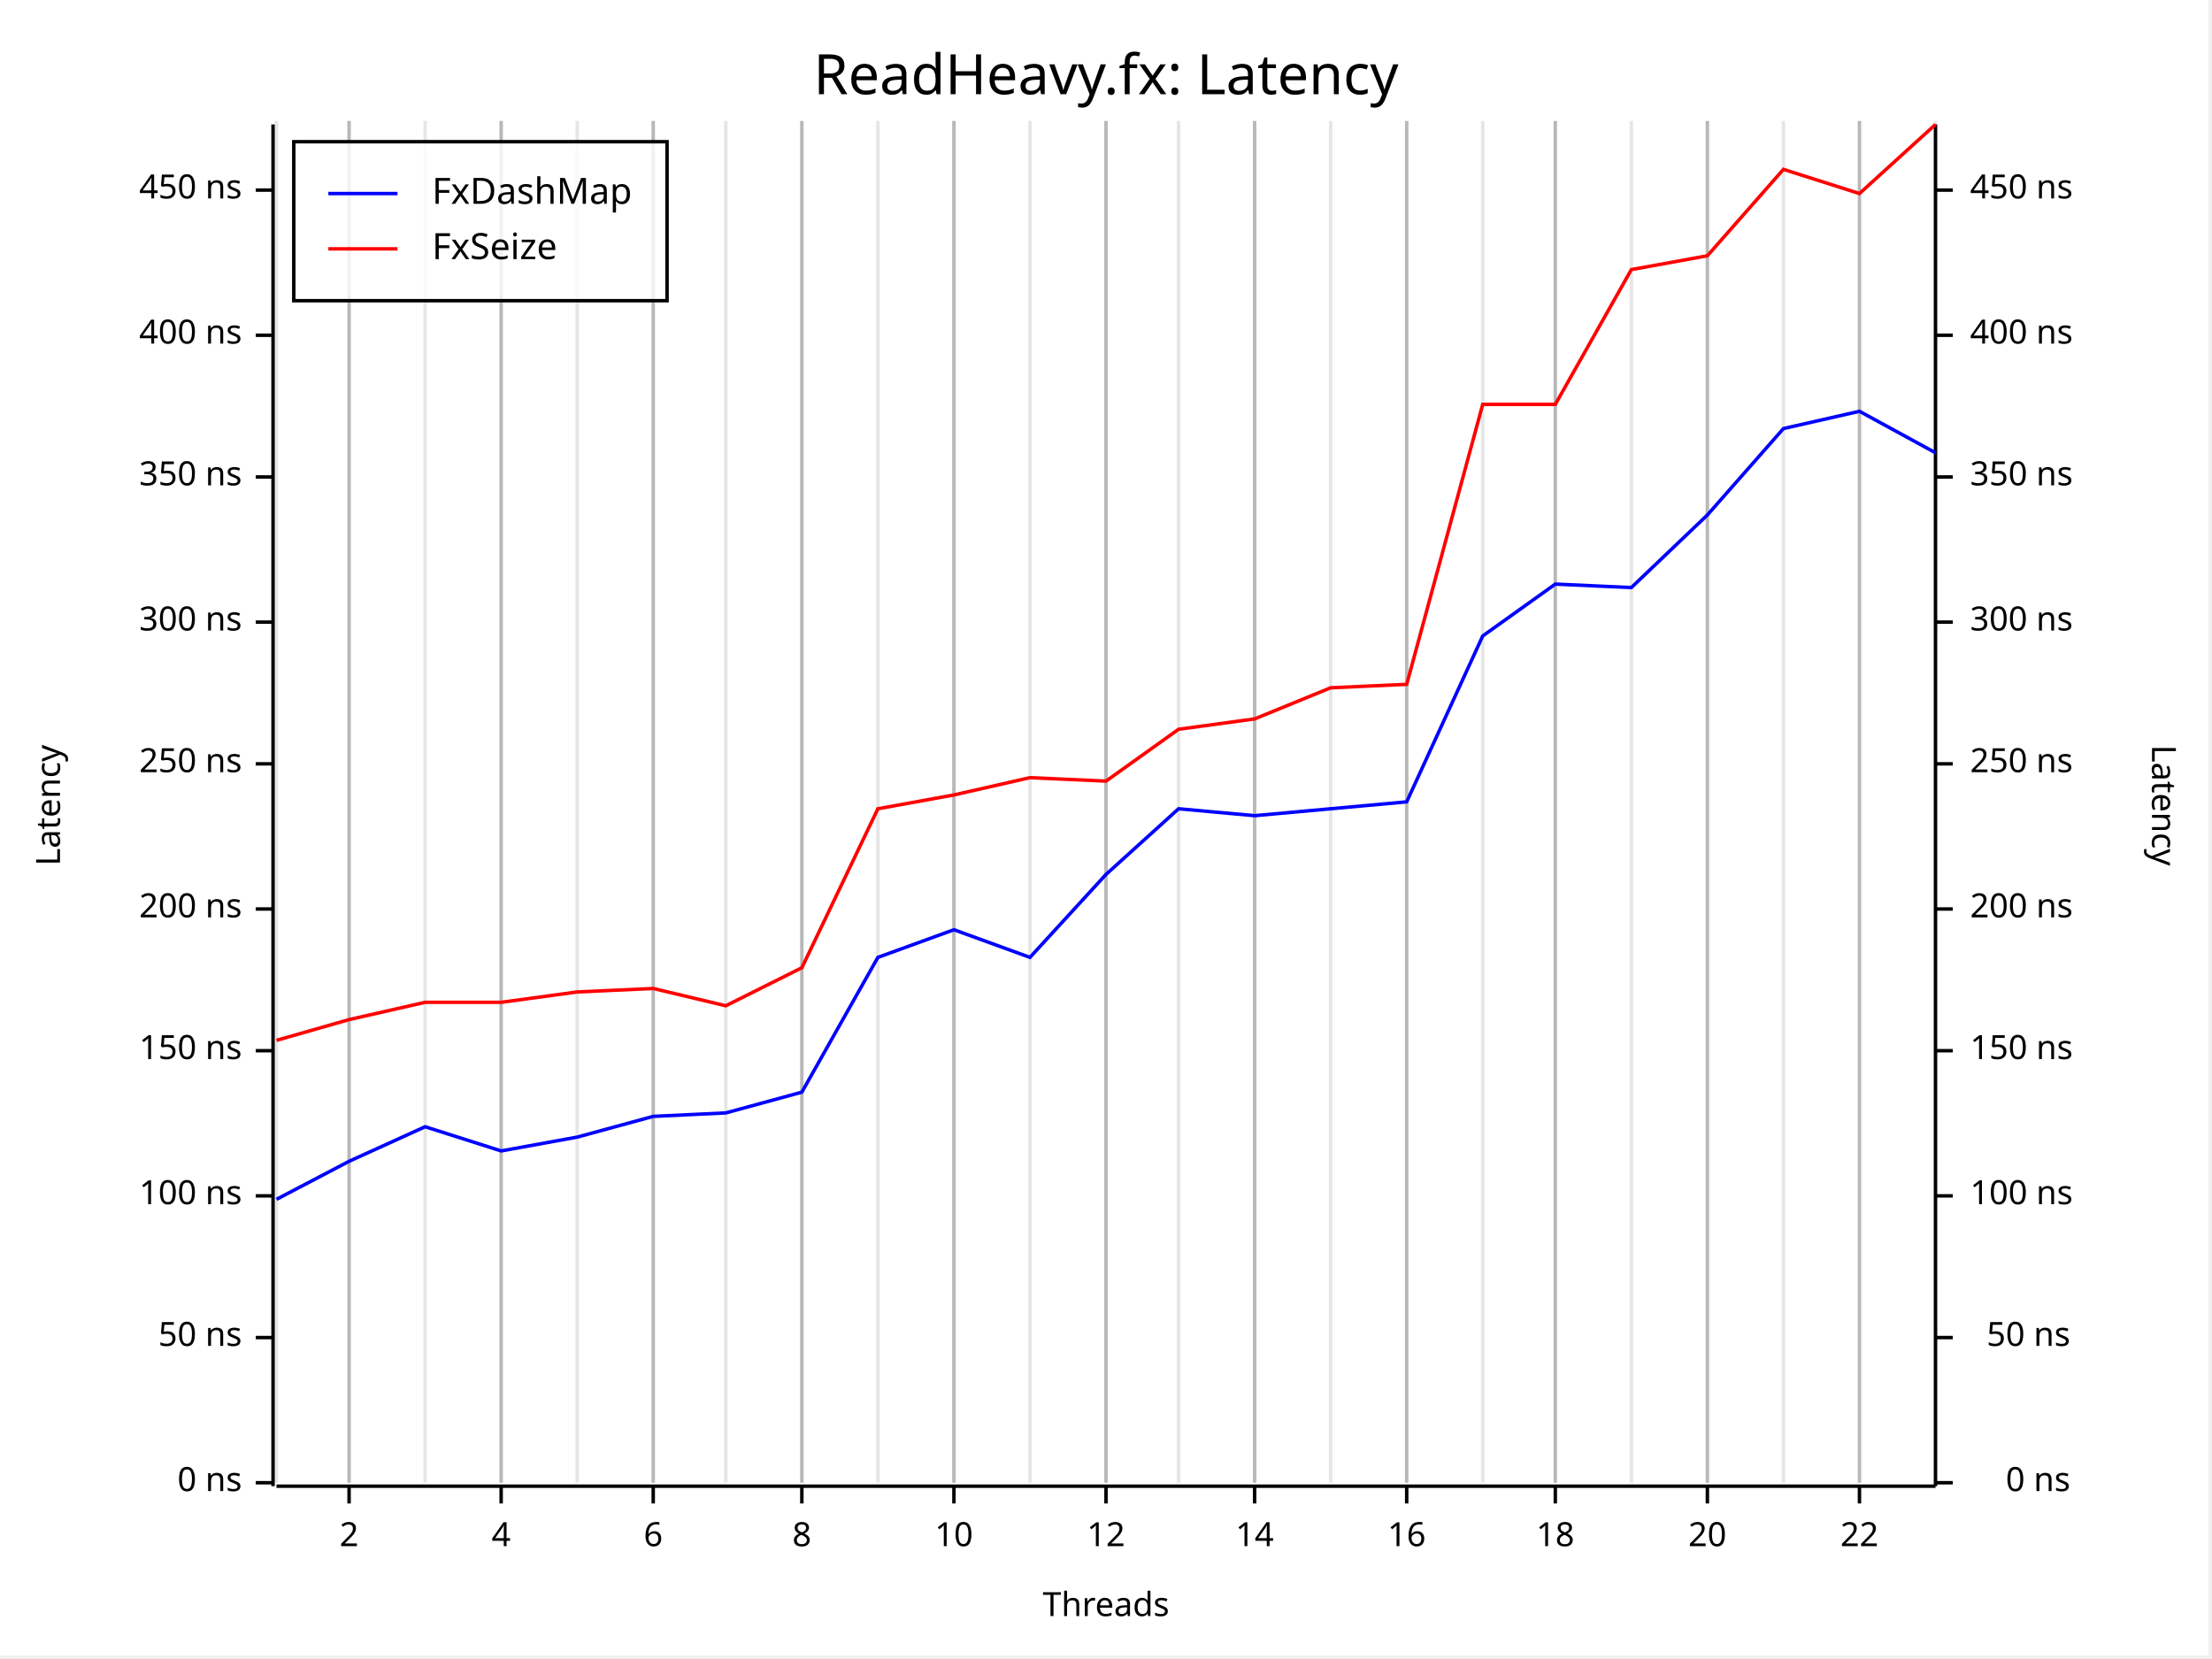
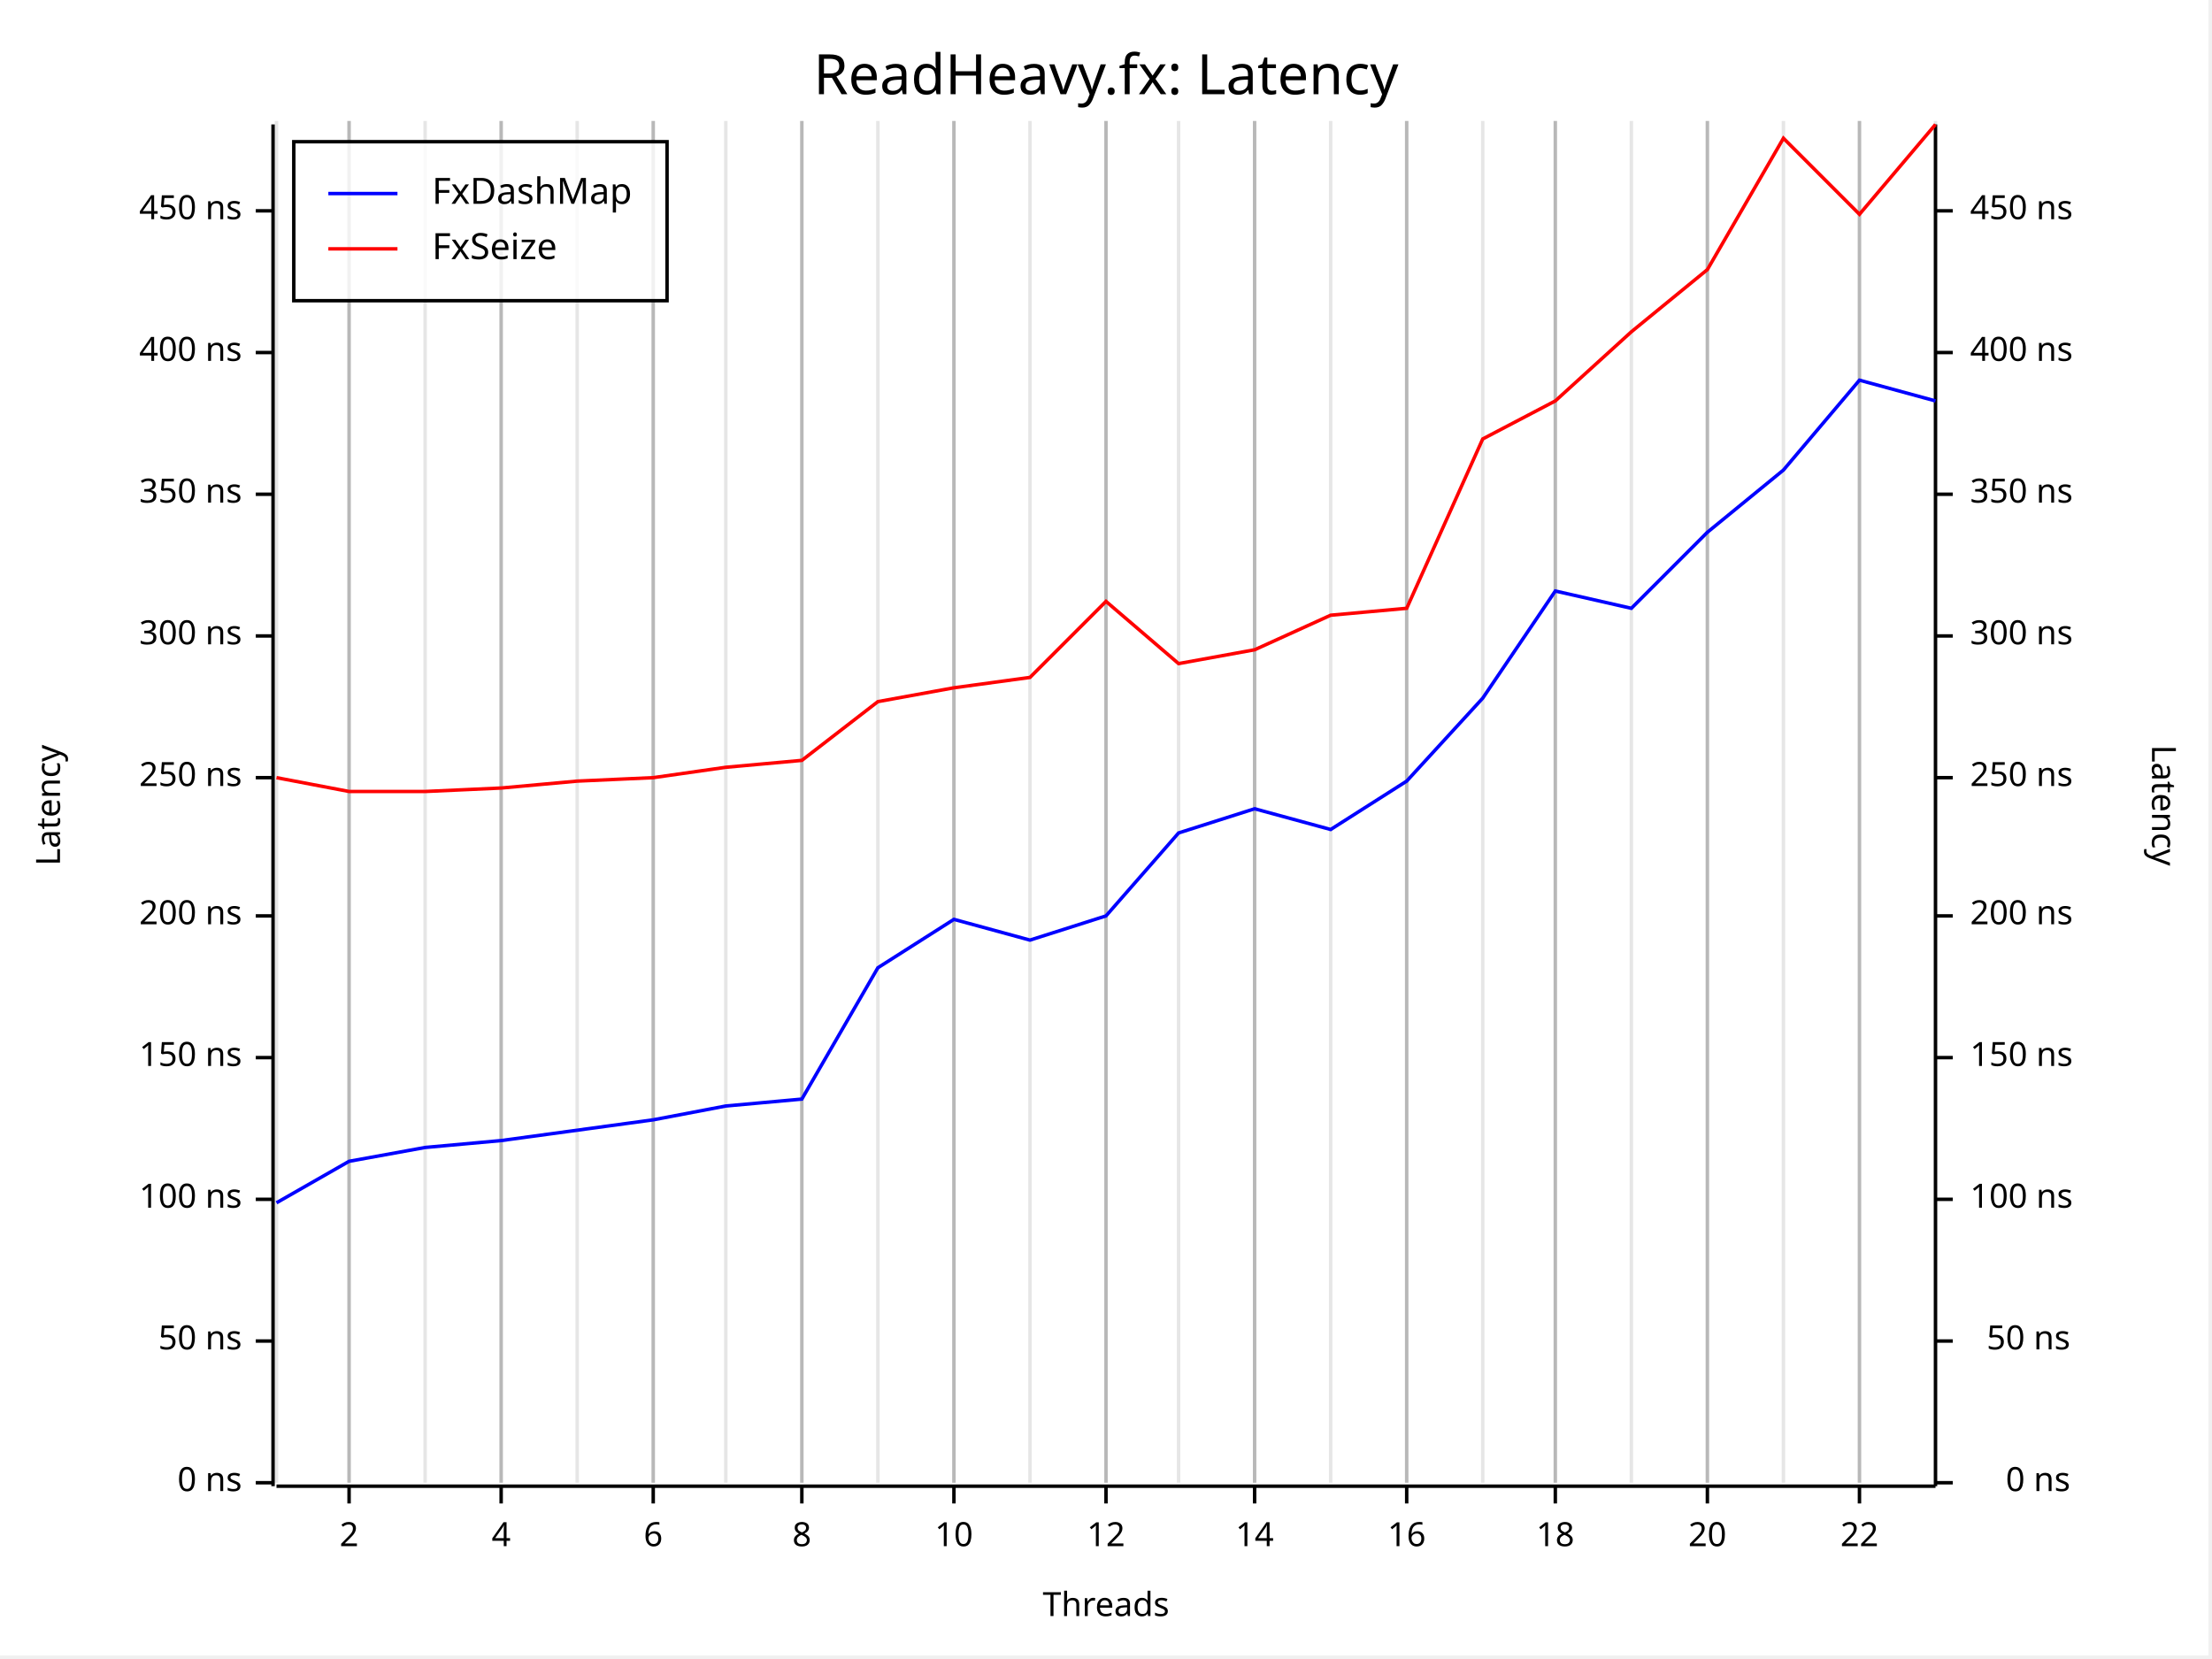
<svg xmlns="http://www.w3.org/2000/svg" width="640" height="480" viewBox="0 0 640 480">
  <rect x="0" y="0" width="639" height="479" opacity="1" fill="#FFFFFF" stroke="none" />
  <text x="320" y="15" dy="0.76em" text-anchor="middle" font-family="Fira Code" font-size="16.129" opacity="1" fill="#000000">
ReadHeavy.fx: Latency
</text>
  <line opacity="0.1" stroke="#000000" stroke-width="1" x1="80" y1="429" x2="80" y2="35" />
  <line opacity="0.1" stroke="#000000" stroke-width="1" x1="101" y1="429" x2="101" y2="35" />
  <line opacity="0.1" stroke="#000000" stroke-width="1" x1="123" y1="429" x2="123" y2="35" />
  <line opacity="0.1" stroke="#000000" stroke-width="1" x1="145" y1="429" x2="145" y2="35" />
  <line opacity="0.1" stroke="#000000" stroke-width="1" x1="167" y1="429" x2="167" y2="35" />
  <line opacity="0.1" stroke="#000000" stroke-width="1" x1="189" y1="429" x2="189" y2="35" />
  <line opacity="0.1" stroke="#000000" stroke-width="1" x1="210" y1="429" x2="210" y2="35" />
  <line opacity="0.1" stroke="#000000" stroke-width="1" x1="232" y1="429" x2="232" y2="35" />
  <line opacity="0.1" stroke="#000000" stroke-width="1" x1="254" y1="429" x2="254" y2="35" />
  <line opacity="0.1" stroke="#000000" stroke-width="1" x1="276" y1="429" x2="276" y2="35" />
  <line opacity="0.1" stroke="#000000" stroke-width="1" x1="298" y1="429" x2="298" y2="35" />
  <line opacity="0.1" stroke="#000000" stroke-width="1" x1="320" y1="429" x2="320" y2="35" />
  <line opacity="0.1" stroke="#000000" stroke-width="1" x1="341" y1="429" x2="341" y2="35" />
  <line opacity="0.1" stroke="#000000" stroke-width="1" x1="363" y1="429" x2="363" y2="35" />
  <line opacity="0.1" stroke="#000000" stroke-width="1" x1="385" y1="429" x2="385" y2="35" />
  <line opacity="0.1" stroke="#000000" stroke-width="1" x1="407" y1="429" x2="407" y2="35" />
  <line opacity="0.1" stroke="#000000" stroke-width="1" x1="429" y1="429" x2="429" y2="35" />
  <line opacity="0.1" stroke="#000000" stroke-width="1" x1="450" y1="429" x2="450" y2="35" />
  <line opacity="0.1" stroke="#000000" stroke-width="1" x1="472" y1="429" x2="472" y2="35" />
  <line opacity="0.1" stroke="#000000" stroke-width="1" x1="494" y1="429" x2="494" y2="35" />
  <line opacity="0.1" stroke="#000000" stroke-width="1" x1="516" y1="429" x2="516" y2="35" />
  <line opacity="0.1" stroke="#000000" stroke-width="1" x1="538" y1="429" x2="538" y2="35" />
  <line opacity="0.1" stroke="#000000" stroke-width="1" x1="560" y1="429" x2="560" y2="35" />
  <text x="10" y="233" dy="0.76em" text-anchor="middle" font-family="sans-serif" font-size="9.677" opacity="1" fill="#000000" transform="rotate(270, 10, 233)">
Latency
</text>
  <text x="320" y="470" dy="-0.5ex" text-anchor="middle" font-family="sans-serif" font-size="9.677" opacity="1" fill="#000000">
Threads
</text>
  <text x="630" y="233" dy="0.76em" text-anchor="middle" font-family="sans-serif" font-size="9.677" opacity="1" fill="#000000" transform="rotate(90, 630, 233)">
Latency
</text>
  <line opacity="0.2" stroke="#000000" stroke-width="1" x1="101" y1="429" x2="101" y2="35" />
  <line opacity="0.2" stroke="#000000" stroke-width="1" x1="145" y1="429" x2="145" y2="35" />
  <line opacity="0.2" stroke="#000000" stroke-width="1" x1="189" y1="429" x2="189" y2="35" />
  <line opacity="0.2" stroke="#000000" stroke-width="1" x1="232" y1="429" x2="232" y2="35" />
  <line opacity="0.2" stroke="#000000" stroke-width="1" x1="276" y1="429" x2="276" y2="35" />
  <line opacity="0.2" stroke="#000000" stroke-width="1" x1="320" y1="429" x2="320" y2="35" />
  <line opacity="0.2" stroke="#000000" stroke-width="1" x1="363" y1="429" x2="363" y2="35" />
  <line opacity="0.2" stroke="#000000" stroke-width="1" x1="407" y1="429" x2="407" y2="35" />
  <line opacity="0.2" stroke="#000000" stroke-width="1" x1="450" y1="429" x2="450" y2="35" />
  <line opacity="0.2" stroke="#000000" stroke-width="1" x1="494" y1="429" x2="494" y2="35" />
  <line opacity="0.2" stroke="#000000" stroke-width="1" x1="538" y1="429" x2="538" y2="35" />
  <polyline fill="none" opacity="1" stroke="#000000" stroke-width="1" points="79,36 79,430 " />
  <text x="70" y="429" dy="0.5ex" text-anchor="end" font-family="sans-serif" font-size="9.677" opacity="1" fill="#000000">
0 ns
</text>
  <polyline fill="none" opacity="1" stroke="#000000" stroke-width="1" points="74,429 79,429 " />
-   <text x="70" y="387" dy="0.5ex" text-anchor="end" font-family="sans-serif" font-size="9.677" opacity="1" fill="#000000">
+   <text x="70" y="388" dy="0.5ex" text-anchor="end" font-family="sans-serif" font-size="9.677" opacity="1" fill="#000000">
50 ns
</text>
-   <polyline fill="none" opacity="1" stroke="#000000" stroke-width="1" points="74,387 79,387 " />
-   <text x="70" y="346" dy="0.5ex" text-anchor="end" font-family="sans-serif" font-size="9.677" opacity="1" fill="#000000">
+   <polyline fill="none" opacity="1" stroke="#000000" stroke-width="1" points="74,388 79,388 " />
+   <text x="70" y="347" dy="0.5ex" text-anchor="end" font-family="sans-serif" font-size="9.677" opacity="1" fill="#000000">
100 ns
</text>
-   <polyline fill="none" opacity="1" stroke="#000000" stroke-width="1" points="74,346 79,346 " />
-   <text x="70" y="304" dy="0.5ex" text-anchor="end" font-family="sans-serif" font-size="9.677" opacity="1" fill="#000000">
+   <polyline fill="none" opacity="1" stroke="#000000" stroke-width="1" points="74,347 79,347 " />
+   <text x="70" y="306" dy="0.5ex" text-anchor="end" font-family="sans-serif" font-size="9.677" opacity="1" fill="#000000">
150 ns
</text>
-   <polyline fill="none" opacity="1" stroke="#000000" stroke-width="1" points="74,304 79,304 " />
-   <text x="70" y="263" dy="0.5ex" text-anchor="end" font-family="sans-serif" font-size="9.677" opacity="1" fill="#000000">
+   <polyline fill="none" opacity="1" stroke="#000000" stroke-width="1" points="74,306 79,306 " />
+   <text x="70" y="265" dy="0.5ex" text-anchor="end" font-family="sans-serif" font-size="9.677" opacity="1" fill="#000000">
200 ns
</text>
-   <polyline fill="none" opacity="1" stroke="#000000" stroke-width="1" points="74,263 79,263 " />
-   <text x="70" y="221" dy="0.5ex" text-anchor="end" font-family="sans-serif" font-size="9.677" opacity="1" fill="#000000">
+   <polyline fill="none" opacity="1" stroke="#000000" stroke-width="1" points="74,265 79,265 " />
+   <text x="70" y="225" dy="0.5ex" text-anchor="end" font-family="sans-serif" font-size="9.677" opacity="1" fill="#000000">
250 ns
</text>
-   <polyline fill="none" opacity="1" stroke="#000000" stroke-width="1" points="74,221 79,221 " />
-   <text x="70" y="180" dy="0.5ex" text-anchor="end" font-family="sans-serif" font-size="9.677" opacity="1" fill="#000000">
+   <polyline fill="none" opacity="1" stroke="#000000" stroke-width="1" points="74,225 79,225 " />
+   <text x="70" y="184" dy="0.5ex" text-anchor="end" font-family="sans-serif" font-size="9.677" opacity="1" fill="#000000">
300 ns
</text>
-   <polyline fill="none" opacity="1" stroke="#000000" stroke-width="1" points="74,180 79,180 " />
-   <text x="70" y="138" dy="0.5ex" text-anchor="end" font-family="sans-serif" font-size="9.677" opacity="1" fill="#000000">
+   <polyline fill="none" opacity="1" stroke="#000000" stroke-width="1" points="74,184 79,184 " />
+   <text x="70" y="143" dy="0.5ex" text-anchor="end" font-family="sans-serif" font-size="9.677" opacity="1" fill="#000000">
350 ns
</text>
-   <polyline fill="none" opacity="1" stroke="#000000" stroke-width="1" points="74,138 79,138 " />
-   <text x="70" y="97" dy="0.5ex" text-anchor="end" font-family="sans-serif" font-size="9.677" opacity="1" fill="#000000">
+   <polyline fill="none" opacity="1" stroke="#000000" stroke-width="1" points="74,143 79,143 " />
+   <text x="70" y="102" dy="0.5ex" text-anchor="end" font-family="sans-serif" font-size="9.677" opacity="1" fill="#000000">
400 ns
</text>
-   <polyline fill="none" opacity="1" stroke="#000000" stroke-width="1" points="74,97 79,97 " />
-   <text x="70" y="55" dy="0.5ex" text-anchor="end" font-family="sans-serif" font-size="9.677" opacity="1" fill="#000000">
+   <polyline fill="none" opacity="1" stroke="#000000" stroke-width="1" points="74,102 79,102 " />
+   <text x="70" y="61" dy="0.5ex" text-anchor="end" font-family="sans-serif" font-size="9.677" opacity="1" fill="#000000">
450 ns
</text>
-   <polyline fill="none" opacity="1" stroke="#000000" stroke-width="1" points="74,55 79,55 " />
+   <polyline fill="none" opacity="1" stroke="#000000" stroke-width="1" points="74,61 79,61 " />
  <polyline fill="none" opacity="1" stroke="#000000" stroke-width="1" points="80,430 560,430 " />
  <text x="101" y="440" dy="0.76em" text-anchor="middle" font-family="sans-serif" font-size="9.677" opacity="1" fill="#000000">
2
</text>
  <polyline fill="none" opacity="1" stroke="#000000" stroke-width="1" points="101,430 101,435 " />
  <text x="145" y="440" dy="0.76em" text-anchor="middle" font-family="sans-serif" font-size="9.677" opacity="1" fill="#000000">
4
</text>
  <polyline fill="none" opacity="1" stroke="#000000" stroke-width="1" points="145,430 145,435 " />
  <text x="189" y="440" dy="0.76em" text-anchor="middle" font-family="sans-serif" font-size="9.677" opacity="1" fill="#000000">
6
</text>
  <polyline fill="none" opacity="1" stroke="#000000" stroke-width="1" points="189,430 189,435 " />
  <text x="232" y="440" dy="0.76em" text-anchor="middle" font-family="sans-serif" font-size="9.677" opacity="1" fill="#000000">
8
</text>
  <polyline fill="none" opacity="1" stroke="#000000" stroke-width="1" points="232,430 232,435 " />
  <text x="276" y="440" dy="0.76em" text-anchor="middle" font-family="sans-serif" font-size="9.677" opacity="1" fill="#000000">
10
</text>
  <polyline fill="none" opacity="1" stroke="#000000" stroke-width="1" points="276,430 276,435 " />
  <text x="320" y="440" dy="0.76em" text-anchor="middle" font-family="sans-serif" font-size="9.677" opacity="1" fill="#000000">
12
</text>
  <polyline fill="none" opacity="1" stroke="#000000" stroke-width="1" points="320,430 320,435 " />
  <text x="363" y="440" dy="0.76em" text-anchor="middle" font-family="sans-serif" font-size="9.677" opacity="1" fill="#000000">
14
</text>
  <polyline fill="none" opacity="1" stroke="#000000" stroke-width="1" points="363,430 363,435 " />
  <text x="407" y="440" dy="0.76em" text-anchor="middle" font-family="sans-serif" font-size="9.677" opacity="1" fill="#000000">
16
</text>
  <polyline fill="none" opacity="1" stroke="#000000" stroke-width="1" points="407,430 407,435 " />
  <text x="450" y="440" dy="0.76em" text-anchor="middle" font-family="sans-serif" font-size="9.677" opacity="1" fill="#000000">
18
</text>
  <polyline fill="none" opacity="1" stroke="#000000" stroke-width="1" points="450,430 450,435 " />
  <text x="494" y="440" dy="0.76em" text-anchor="middle" font-family="sans-serif" font-size="9.677" opacity="1" fill="#000000">
20
</text>
  <polyline fill="none" opacity="1" stroke="#000000" stroke-width="1" points="494,430 494,435 " />
  <text x="538" y="440" dy="0.76em" text-anchor="middle" font-family="sans-serif" font-size="9.677" opacity="1" fill="#000000">
22
</text>
  <polyline fill="none" opacity="1" stroke="#000000" stroke-width="1" points="538,430 538,435 " />
  <polyline fill="none" opacity="1" stroke="#000000" stroke-width="1" points="560,36 560,430 " />
  <text x="599" y="429" dy="0.5ex" text-anchor="end" font-family="sans-serif" font-size="9.677" opacity="1" fill="#000000">
0 ns
</text>
  <polyline fill="none" opacity="1" stroke="#000000" stroke-width="1" points="560,429 565,429 " />
-   <text x="599" y="387" dy="0.5ex" text-anchor="end" font-family="sans-serif" font-size="9.677" opacity="1" fill="#000000">
+   <text x="599" y="388" dy="0.5ex" text-anchor="end" font-family="sans-serif" font-size="9.677" opacity="1" fill="#000000">
50 ns
</text>
-   <polyline fill="none" opacity="1" stroke="#000000" stroke-width="1" points="560,387 565,387 " />
-   <text x="570" y="346" dy="0.5ex" text-anchor="start" font-family="sans-serif" font-size="9.677" opacity="1" fill="#000000">
+   <polyline fill="none" opacity="1" stroke="#000000" stroke-width="1" points="560,388 565,388 " />
+   <text x="570" y="347" dy="0.5ex" text-anchor="start" font-family="sans-serif" font-size="9.677" opacity="1" fill="#000000">
100 ns
</text>
-   <polyline fill="none" opacity="1" stroke="#000000" stroke-width="1" points="560,346 565,346 " />
-   <text x="570" y="304" dy="0.5ex" text-anchor="start" font-family="sans-serif" font-size="9.677" opacity="1" fill="#000000">
+   <polyline fill="none" opacity="1" stroke="#000000" stroke-width="1" points="560,347 565,347 " />
+   <text x="570" y="306" dy="0.5ex" text-anchor="start" font-family="sans-serif" font-size="9.677" opacity="1" fill="#000000">
150 ns
</text>
-   <polyline fill="none" opacity="1" stroke="#000000" stroke-width="1" points="560,304 565,304 " />
-   <text x="570" y="263" dy="0.5ex" text-anchor="start" font-family="sans-serif" font-size="9.677" opacity="1" fill="#000000">
+   <polyline fill="none" opacity="1" stroke="#000000" stroke-width="1" points="560,306 565,306 " />
+   <text x="570" y="265" dy="0.5ex" text-anchor="start" font-family="sans-serif" font-size="9.677" opacity="1" fill="#000000">
200 ns
</text>
-   <polyline fill="none" opacity="1" stroke="#000000" stroke-width="1" points="560,263 565,263 " />
-   <text x="570" y="221" dy="0.5ex" text-anchor="start" font-family="sans-serif" font-size="9.677" opacity="1" fill="#000000">
+   <polyline fill="none" opacity="1" stroke="#000000" stroke-width="1" points="560,265 565,265 " />
+   <text x="570" y="225" dy="0.5ex" text-anchor="start" font-family="sans-serif" font-size="9.677" opacity="1" fill="#000000">
250 ns
</text>
-   <polyline fill="none" opacity="1" stroke="#000000" stroke-width="1" points="560,221 565,221 " />
-   <text x="570" y="180" dy="0.5ex" text-anchor="start" font-family="sans-serif" font-size="9.677" opacity="1" fill="#000000">
+   <polyline fill="none" opacity="1" stroke="#000000" stroke-width="1" points="560,225 565,225 " />
+   <text x="570" y="184" dy="0.5ex" text-anchor="start" font-family="sans-serif" font-size="9.677" opacity="1" fill="#000000">
300 ns
</text>
-   <polyline fill="none" opacity="1" stroke="#000000" stroke-width="1" points="560,180 565,180 " />
-   <text x="570" y="138" dy="0.5ex" text-anchor="start" font-family="sans-serif" font-size="9.677" opacity="1" fill="#000000">
+   <polyline fill="none" opacity="1" stroke="#000000" stroke-width="1" points="560,184 565,184 " />
+   <text x="570" y="143" dy="0.5ex" text-anchor="start" font-family="sans-serif" font-size="9.677" opacity="1" fill="#000000">
350 ns
</text>
-   <polyline fill="none" opacity="1" stroke="#000000" stroke-width="1" points="560,138 565,138 " />
-   <text x="570" y="97" dy="0.5ex" text-anchor="start" font-family="sans-serif" font-size="9.677" opacity="1" fill="#000000">
+   <polyline fill="none" opacity="1" stroke="#000000" stroke-width="1" points="560,143 565,143 " />
+   <text x="570" y="102" dy="0.5ex" text-anchor="start" font-family="sans-serif" font-size="9.677" opacity="1" fill="#000000">
400 ns
</text>
-   <polyline fill="none" opacity="1" stroke="#000000" stroke-width="1" points="560,97 565,97 " />
-   <text x="570" y="55" dy="0.5ex" text-anchor="start" font-family="sans-serif" font-size="9.677" opacity="1" fill="#000000">
+   <polyline fill="none" opacity="1" stroke="#000000" stroke-width="1" points="560,102 565,102 " />
+   <text x="570" y="61" dy="0.5ex" text-anchor="start" font-family="sans-serif" font-size="9.677" opacity="1" fill="#000000">
450 ns
</text>
-   <polyline fill="none" opacity="1" stroke="#000000" stroke-width="1" points="560,55 565,55 " />
-   <polyline fill="none" opacity="1" stroke="#0000FF" stroke-width="1" points="80,347 101,336 123,326 145,333 167,329 189,323 210,322 232,316 254,277 276,269 298,277 320,253 341,234 363,236 385,234 407,232 429,184 450,169 472,170 494,149 516,124 538,119 560,131 " />
-   <polyline fill="none" opacity="1" stroke="#FF0000" stroke-width="1" points="80,301 101,295 123,290 145,290 167,287 189,286 210,291 232,280 254,234 276,230 298,225 320,226 341,211 363,208 385,199 407,198 429,117 450,117 472,78 494,74 516,49 538,56 560,36 " />
+   <polyline fill="none" opacity="1" stroke="#000000" stroke-width="1" points="560,61 565,61 " />
+   <polyline fill="none" opacity="1" stroke="#0000FF" stroke-width="1" points="80,348 101,336 123,332 145,330 167,327 189,324 210,320 232,318 254,280 276,266 298,272 320,265 341,241 363,234 385,240 407,226 429,202 450,171 472,176 494,154 516,136 538,110 560,116 " />
+   <polyline fill="none" opacity="1" stroke="#FF0000" stroke-width="1" points="80,225 101,229 123,229 145,228 167,226 189,225 210,222 232,220 254,203 276,199 298,196 320,174 341,192 363,188 385,178 407,176 429,127 450,116 472,96 494,78 516,40 538,62 560,36 " />
  <rect x="85" y="41" width="108" height="46" opacity="0.8" fill="#FFFFFF" stroke="none" />
  <rect x="85" y="41" width="108" height="46" opacity="1" fill="none" stroke="#000000" />
  <text x="125" y="51" dy="0.76em" text-anchor="start" font-family="Fira Code" font-size="10.484" opacity="1" fill="#000000">
FxDashMap
</text>
  <text x="125" y="67" dy="0.76em" text-anchor="start" font-family="Fira Code" font-size="10.484" opacity="1" fill="#000000">
FxSeize
</text>
  <polyline fill="none" opacity="1" stroke="#0000FF" stroke-width="1" points="95,56 115,56 " />
  <polyline fill="none" opacity="1" stroke="#FF0000" stroke-width="1" points="95,72 115,72 " />
</svg>
